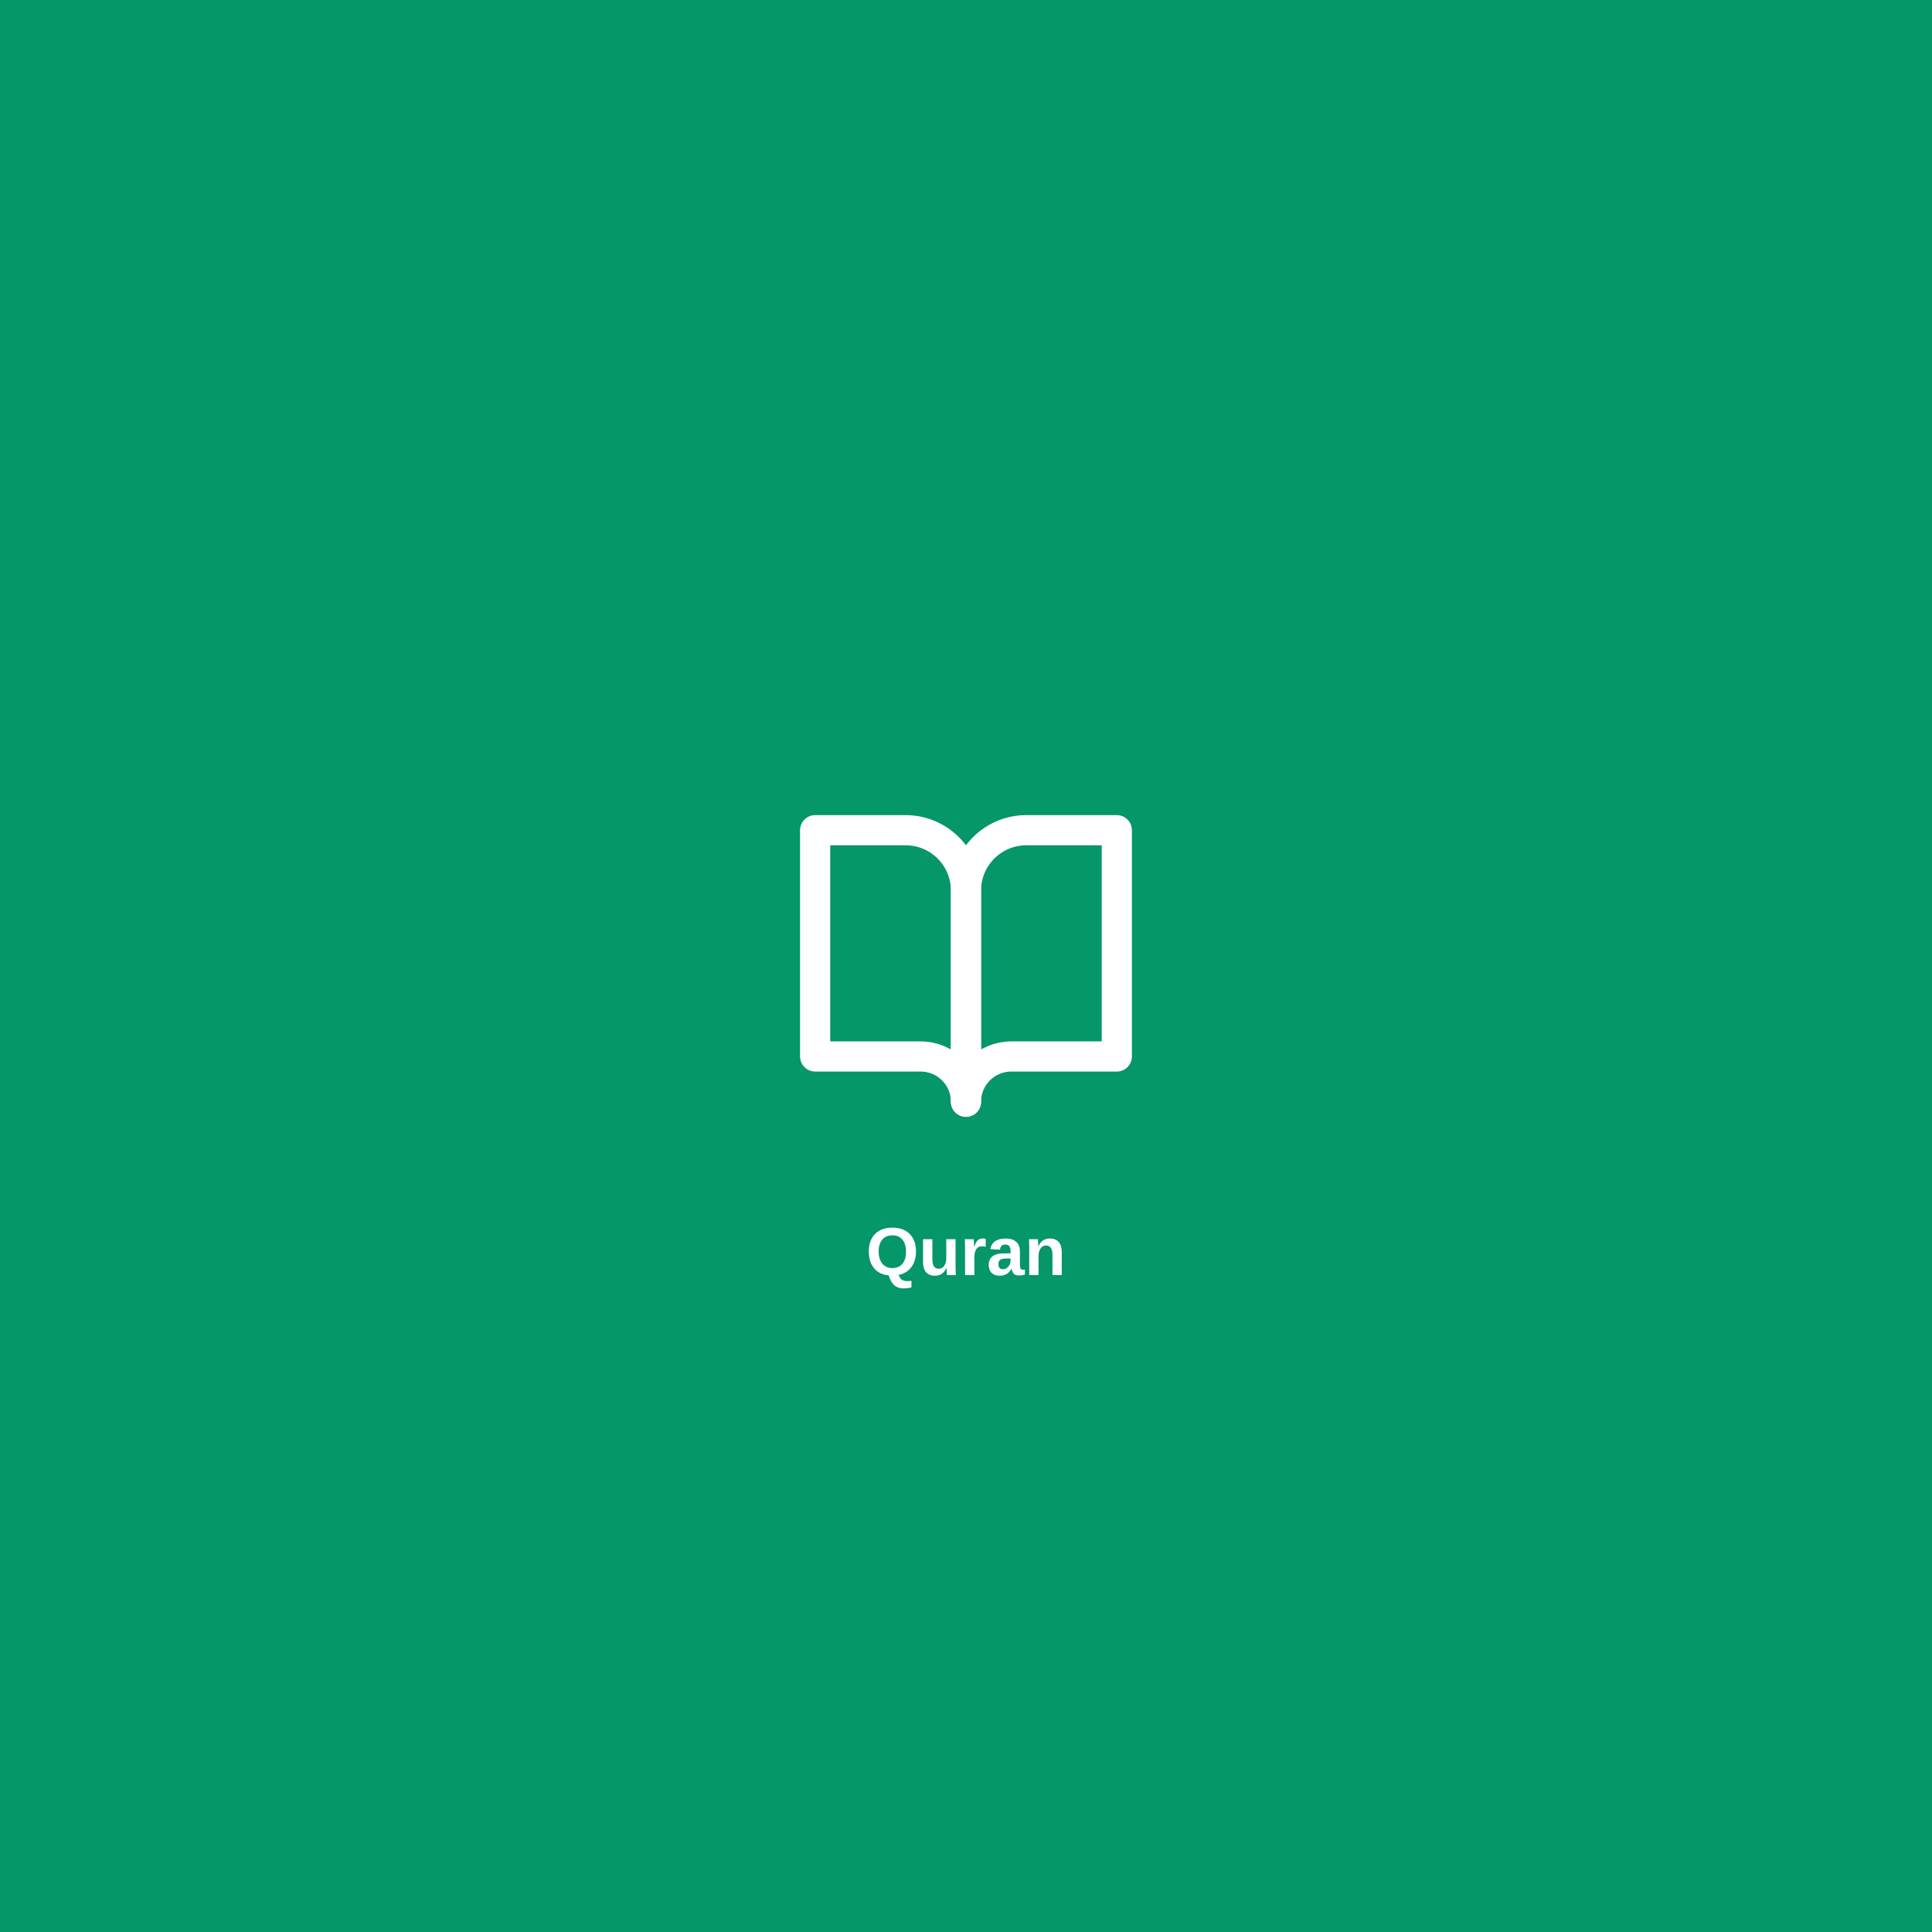
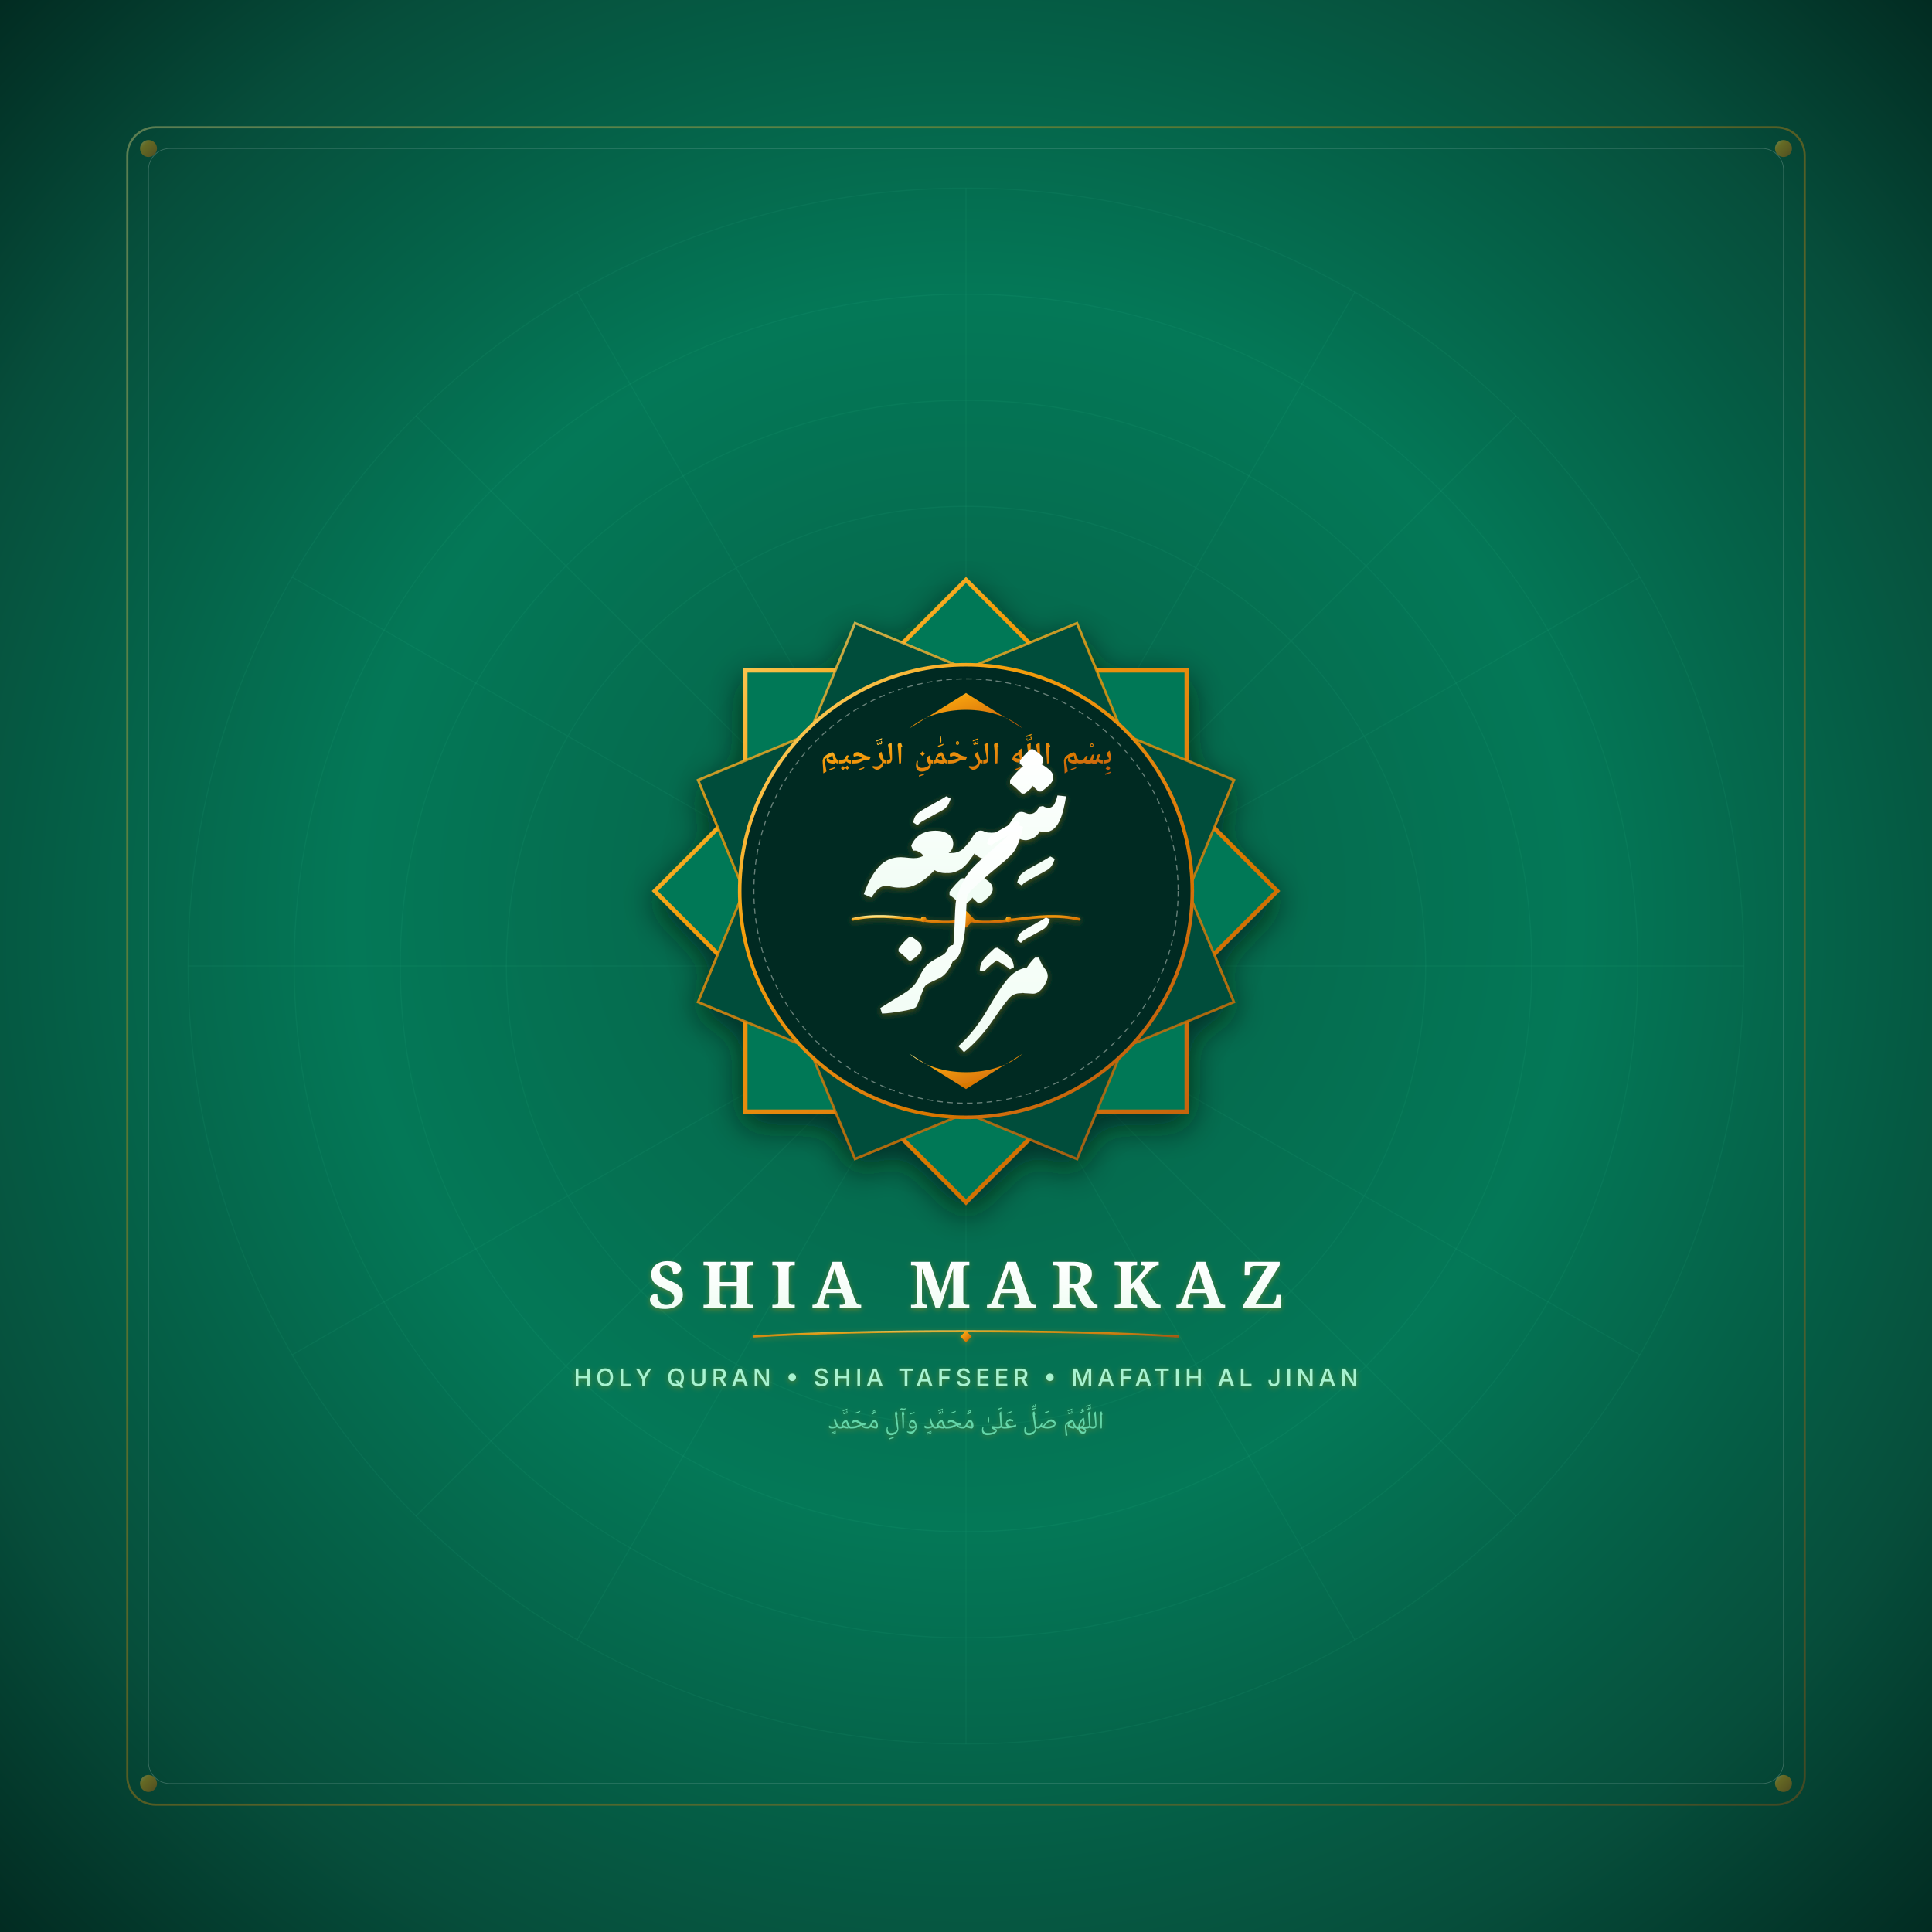
- <svg xmlns="http://www.w3.org/2000/svg" width="2732" height="2732">
-   <rect width="100%" height="100%" fill="#059669" />
-   <g transform="translate(1110, 1110) scale(21.33)">
-     <path fill="none" stroke="white" stroke-width="2" stroke-linecap="round" stroke-linejoin="round" d="M2 3h6a4 4 0 0 1 4 4v14a3 3 0 0 0-3-3H2z" />
-     <path fill="none" stroke="white" stroke-width="2" stroke-linecap="round" stroke-linejoin="round" d="M22 3h-6a4 4 0 0 0-4 4v14a3 3 0 0 1 3-3h7z" />
+ <svg xmlns="http://www.w3.org/2000/svg" width="2732" height="2732" viewBox="0 0 2732 2732">
+   <defs>
+     <radialGradient id="splashBg" cx="50%" cy="50%" r="70%" fx="50%" fy="45%">
+       <stop offset="0%" stop-color="#065f46" />
+       <stop offset="45%" stop-color="#047857" />
+       <stop offset="80%" stop-color="#064e3b" />
+       <stop offset="100%" stop-color="#022c22" />
+     </radialGradient>
+     <linearGradient id="goldSheen" x1="0%" y1="0%" x2="100%" y2="100%">
+       <stop offset="0%" stop-color="#FDE68A" />
+       <stop offset="30%" stop-color="#F59E0B" />
+       <stop offset="70%" stop-color="#D97706" />
+       <stop offset="100%" stop-color="#B45309" />
+     </linearGradient>
+     <linearGradient id="ivoryWhite" x1="0%" y1="0%" x2="0%" y2="100%">
+       <stop offset="0%" stop-color="#FFFFFF" />
+       <stop offset="100%" stop-color="#F0FDF4" />
+     </linearGradient>
+     <filter id="goldGlow" x="-20%" y="-20%" width="140%" height="140%">
+       <feDropShadow dx="0" dy="8" stdDeviation="16" flood-color="#022c22" flood-opacity="0.65" />
+       <feDropShadow dx="0" dy="2" stdDeviation="4" flood-color="#F59E0B" flood-opacity="0.35" />
+     </filter>
+     <filter id="medallionShadow" x="-30%" y="-30%" width="160%" height="160%">
+       <feDropShadow dx="0" dy="16" stdDeviation="24" flood-color="#011b15" flood-opacity="0.75" />
+     </filter>
+   </defs>
+   <rect width="2732" height="2732" fill="url(#splashBg)" />
+   <g stroke="#34d399" stroke-width="1.5" stroke-opacity="0.08" fill="none">
+     <circle cx="1366" cy="1366" r="1100" />
+     <circle cx="1366" cy="1366" r="950" />
+     <circle cx="1366" cy="1366" r="800" />
+     <circle cx="1366" cy="1366" r="650" />
+     <line x1="1366" y1="266" x2="1366" y2="2466" />
+     <line x1="266" y1="1366" x2="2466" y2="1366" />
+     <line x1="588" y1="588" x2="2144" y2="2144" />
+     <line x1="2144" y1="588" x2="588" y2="2144" />
+     <line x1="816" y1="413" x2="1916" y2="2319" />
+     <line x1="1916" y1="413" x2="816" y2="2319" />
+     <line x1="413" y1="816" x2="2319" y2="1916" />
+     <line x1="2319" y1="816" x2="413" y2="1916" />
  </g>
-   <text x="50%" y="65%" fill="white" font-size="96" font-family="Arial, sans-serif" font-weight="bold" text-anchor="middle" dominant-baseline="middle">Quran</text>
+   <rect x="180" y="180" width="2372" height="2372" rx="40" fill="none" stroke="url(#goldSheen)" stroke-width="3" stroke-opacity="0.35" />
+   <rect x="210" y="210" width="2312" height="2312" rx="30" fill="none" stroke="#FFFFFF" stroke-width="1" stroke-opacity="0.2" />
+   <g fill="url(#goldSheen)" fill-opacity="0.4">
+     <circle cx="210" cy="210" r="12" />
+     <circle cx="2522" cy="210" r="12" />
+     <circle cx="210" cy="2522" r="12" />
+     <circle cx="2522" cy="2522" r="12" />
+   </g>
+   <g filter="url(#medallionShadow)" transform="translate(1366, 1260)">
+     <polygon points="       0,-440 128,-312 312,-312 312,-128 440,0 312,128 312,312 128,312        0,440 -128,312 -312,312 -312,128 -440,0 -312,-128 -312,-312 -128,-312" fill="#047857" stroke="url(#goldSheen)" stroke-width="6" />
+     <polygon points="       0,-410 120,-290 290,-290 290,-120 410,0 290,120 290,290 120,290        0,410 -120,290 -290,290 -290,120 -410,0 -290,-120 -290,-290 -120,-290" transform="rotate(22.5)" fill="#064e3b" stroke="url(#goldSheen)" stroke-width="3.5" stroke-opacity="0.8" />
+     <circle cx="0" cy="0" r="320" fill="#022c22" stroke="url(#goldSheen)" stroke-width="5" />
+     <circle cx="0" cy="0" r="300" fill="none" stroke="#FFFFFF" stroke-width="1.5" stroke-dasharray="8 6" stroke-opacity="0.4" />
+     <path d="M -80 -230 C -40 -265, 40 -265, 80 -230 L 0 -280 Z" fill="url(#goldSheen)" />
+     <text x="0" y="-180" fill="url(#goldSheen)" font-family="'Amiri Quran', 'Amiri', 'Noto Naskh Arabic', serif" font-size="44" font-weight="bold" text-anchor="middle" letter-spacing="2">بِسْمِ اللَّهِ الرَّحْمَٰنِ الرَّحِيمِ</text>
+     <g filter="url(#goldGlow)" text-anchor="middle">
+       <text x="0" y="-10" fill="url(#ivoryWhite)" font-family="'Noto Nastaliq Urdu', 'Scheherazade New', 'Amiri', serif" font-size="160" font-weight="bold" letter-spacing="4">شِیعَہ</text>
+       <g transform="translate(0, 40)">
+         <path d="M -160 0 C -100 -14, -40 14, 0 0 C 40 14, 100 -14, 160 0" fill="none" stroke="url(#goldSheen)" stroke-width="4" stroke-linecap="round" />
+         <polygon points="0,-12 12,0 0,12 -12,0" fill="url(#goldSheen)" />
+         <circle cx="-60" cy="0" r="4" fill="url(#goldSheen)" />
+         <circle cx="60" cy="0" r="4" fill="url(#goldSheen)" />
+       </g>
+       <text x="0" y="165" fill="url(#ivoryWhite)" font-family="'Noto Nastaliq Urdu', 'Scheherazade New', 'Amiri', serif" font-size="140" font-weight="bold" letter-spacing="6">مَرْکَز</text>
+     </g>
+     <path d="M -80 230 C -40 265, 40 265, 80 230 L 0 280 Z" fill="url(#goldSheen)" />
+   </g>
+   <g text-anchor="middle" filter="url(#goldGlow)">
+     <text x="1366" y="1850" fill="url(#ivoryWhite)" font-family="'Cinzel Decorative', 'Cinzel', 'Playfair Display', 'Georgia', serif" font-size="92" font-weight="800" letter-spacing="22">SHIA MARKAZ</text>
+     <path d="M 1066 1890 C 1216 1880, 1516 1880, 1666 1890" fill="none" stroke="url(#goldSheen)" stroke-width="3" stroke-linecap="round" stroke-opacity="0.9" />
+     <polygon points="1366,1882 1374,1890 1366,1898 1358,1890" fill="url(#goldSheen)" />
+     <text x="1366" y="1960" fill="#A7F3D0" font-family="'Inter', sans-serif" font-size="34" font-weight="500" letter-spacing="6">HOLY QURAN • SHIA TAFSEER • MAFATIH AL JINAN</text>
+     <text x="1366" y="2020" fill="#6EE7B7" font-family="'Amiri', 'Noto Naskh Arabic', serif" font-size="36" font-weight="normal" opacity="0.85">اللَّهُمَّ صَلِّ عَلَىٰ مُحَمَّدٍ وَآلِ مُحَمَّدٍ</text>
+   </g>
</svg>
